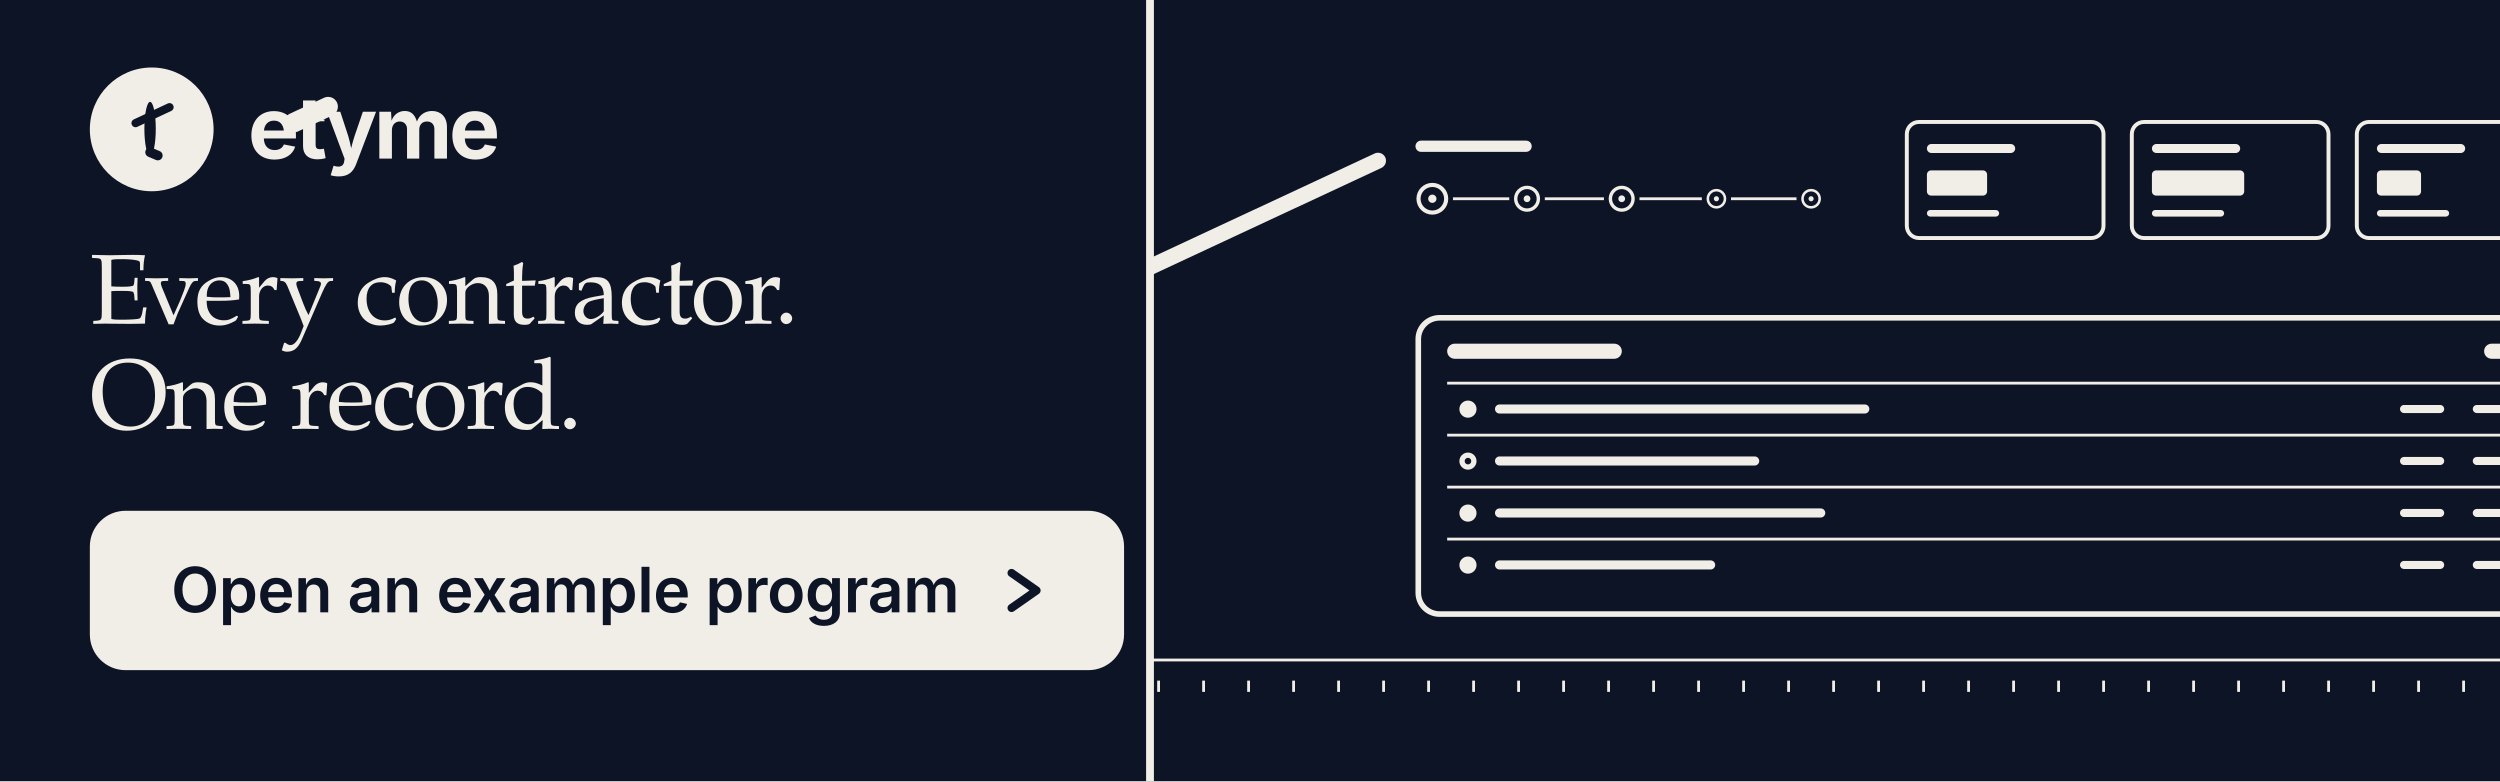
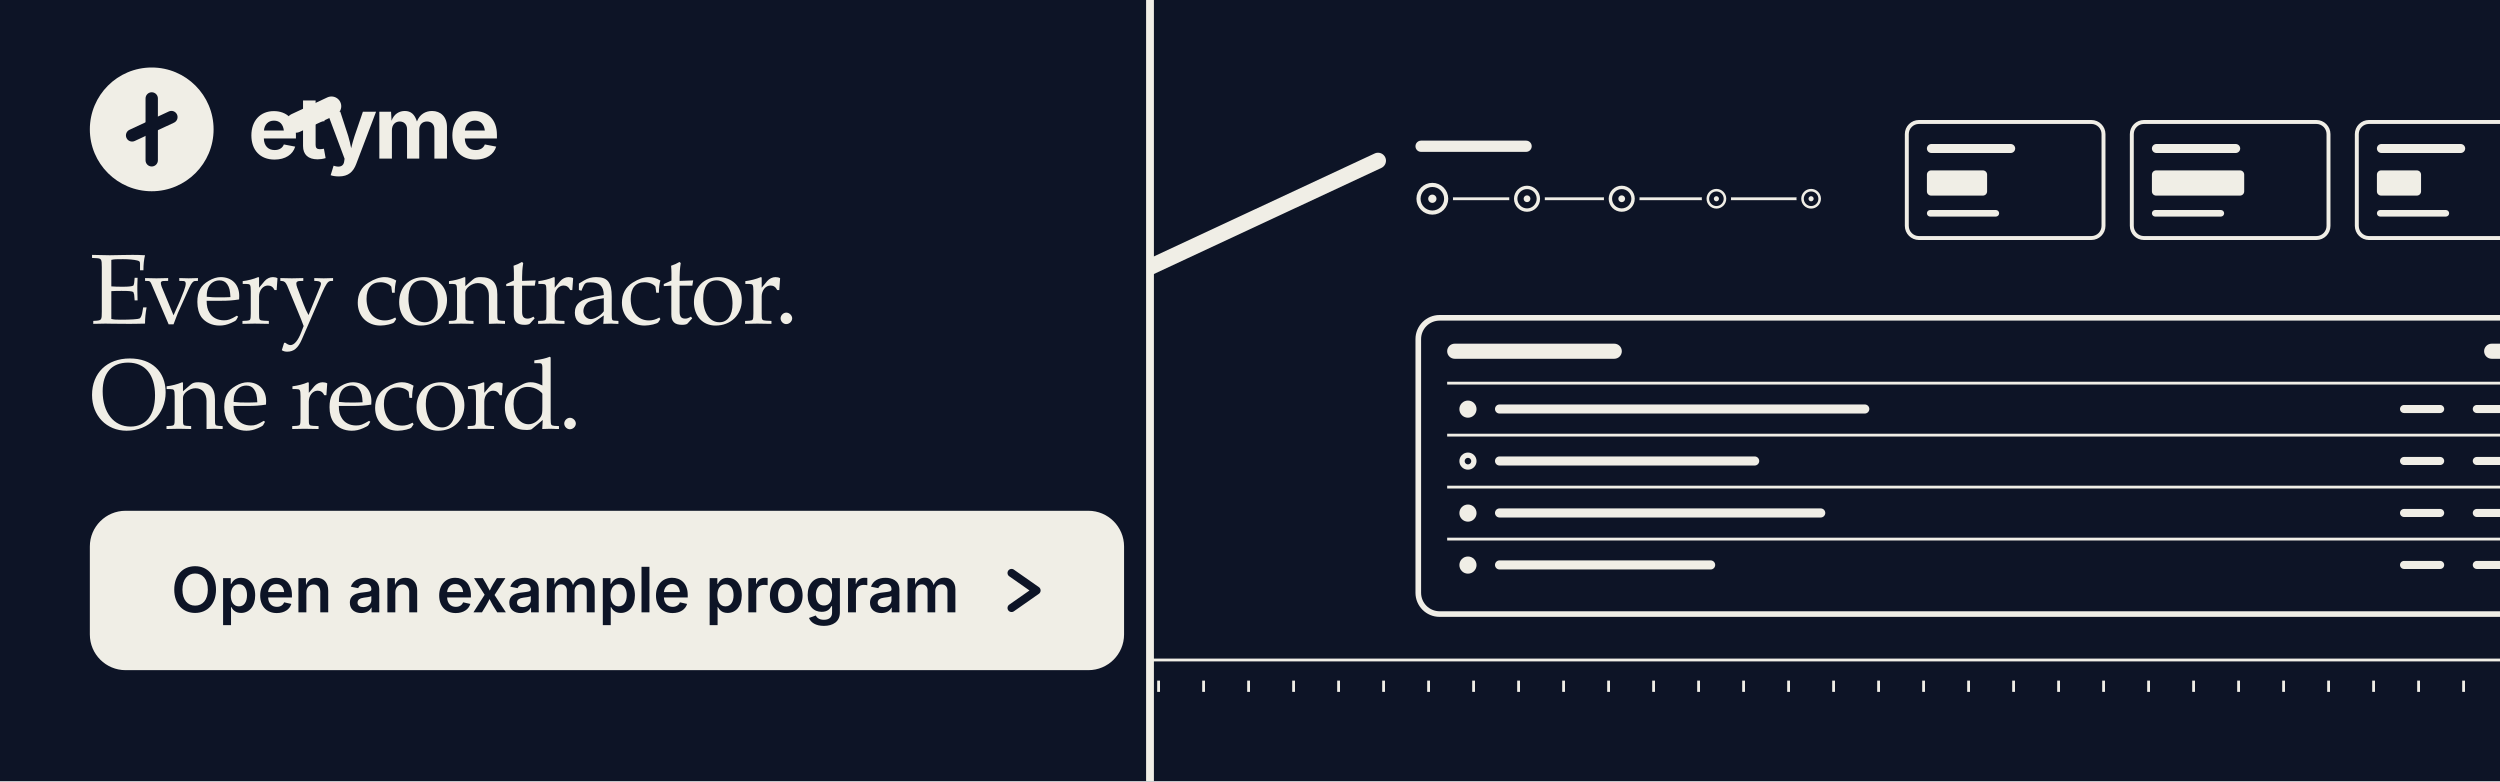
<svg xmlns="http://www.w3.org/2000/svg" width="320" height="100" viewBox="0 0 320 100" role="img" aria-label="Etyme — every contractor, every supplier, one record">
  <rect width="320" height="100" fill="#0D1426" />
  <clipPath id="c42">
    <rect x="147.2" y="0" width="172.8" height="100" />
  </clipPath>
  <g clip-path="url(#c42)">
    <g transform="translate(73.42,0) scale(0.12)">
      <rect x="0" y="702.5" width="2400" height="3" rx="0" fill="#F0EEE6" />
      <rect x="46.5" y="726" width="3" height="12" rx="0" fill="#F0EEE6" />
      <rect x="94.5" y="726" width="3" height="12" rx="0" fill="#F0EEE6" />
      <rect x="142.5" y="726" width="3" height="12" rx="0" fill="#F0EEE6" />
      <rect x="190.5" y="726" width="3" height="12" rx="0" fill="#F0EEE6" />
      <rect x="238.5" y="726" width="3" height="12" rx="0" fill="#F0EEE6" />
      <rect x="286.5" y="726" width="3" height="12" rx="0" fill="#F0EEE6" />
      <rect x="334.5" y="726" width="3" height="12" rx="0" fill="#F0EEE6" />
      <rect x="382.5" y="726" width="3" height="12" rx="0" fill="#F0EEE6" />
      <rect x="430.5" y="726" width="3" height="12" rx="0" fill="#F0EEE6" />
      <rect x="478.5" y="726" width="3" height="12" rx="0" fill="#F0EEE6" />
      <rect x="526.5" y="726" width="3" height="12" rx="0" fill="#F0EEE6" />
      <rect x="574.5" y="726" width="3" height="12" rx="0" fill="#F0EEE6" />
      <rect x="622.5" y="726" width="3" height="12" rx="0" fill="#F0EEE6" />
      <rect x="670.5" y="726" width="3" height="12" rx="0" fill="#F0EEE6" />
      <rect x="718.5" y="726" width="3" height="12" rx="0" fill="#F0EEE6" />
      <rect x="766.5" y="726" width="3" height="12" rx="0" fill="#F0EEE6" />
      <rect x="814.5" y="726" width="3" height="12" rx="0" fill="#F0EEE6" />
      <rect x="862.5" y="726" width="3" height="12" rx="0" fill="#F0EEE6" />
      <rect x="910.5" y="726" width="3" height="12" rx="0" fill="#F0EEE6" />
      <rect x="958.5" y="726" width="3" height="12" rx="0" fill="#F0EEE6" />
      <rect x="1006.5" y="726" width="3" height="12" rx="0" fill="#F0EEE6" />
      <rect x="1054.5" y="726" width="3" height="12" rx="0" fill="#F0EEE6" />
      <rect x="1102.5" y="726" width="3" height="12" rx="0" fill="#F0EEE6" />
      <rect x="1150.5" y="726" width="3" height="12" rx="0" fill="#F0EEE6" />
      <rect x="1198.5" y="726" width="3" height="12" rx="0" fill="#F0EEE6" />
      <rect x="1246.5" y="726" width="3" height="12" rx="0" fill="#F0EEE6" />
      <rect x="1294.5" y="726" width="3" height="12" rx="0" fill="#F0EEE6" />
      <rect x="1342.5" y="726" width="3" height="12" rx="0" fill="#F0EEE6" />
      <rect x="1390.5" y="726" width="3" height="12" rx="0" fill="#F0EEE6" />
      <rect x="1438.5" y="726" width="3" height="12" rx="0" fill="#F0EEE6" />
      <rect x="1486.5" y="726" width="3" height="12" rx="0" fill="#F0EEE6" />
      <rect x="1534.5" y="726" width="3" height="12" rx="0" fill="#F0EEE6" />
      <rect x="1582.5" y="726" width="3" height="12" rx="0" fill="#F0EEE6" />
      <rect x="1630.5" y="726" width="3" height="12" rx="0" fill="#F0EEE6" />
      <rect x="1678.5" y="726" width="3" height="12" rx="0" fill="#F0EEE6" />
      <rect x="1726.5" y="726" width="3" height="12" rx="0" fill="#F0EEE6" />
      <rect x="1774.5" y="726" width="3" height="12" rx="0" fill="#F0EEE6" />
      <rect x="1822.5" y="726" width="3" height="12" rx="0" fill="#F0EEE6" />
      <rect x="1870.5" y="726" width="3" height="12" rx="0" fill="#F0EEE6" />
      <rect x="1918.5" y="726" width="3" height="12" rx="0" fill="#F0EEE6" />
      <rect x="1966.5" y="726" width="3" height="12" rx="0" fill="#F0EEE6" />
      <rect x="2014.5" y="726" width="3" height="12" rx="0" fill="#F0EEE6" />
      <rect x="2062.5" y="726" width="3" height="12" rx="0" fill="#F0EEE6" />
      <rect x="2110.5" y="726" width="3" height="12" rx="0" fill="#F0EEE6" />
      <rect x="2158.5" y="726" width="3" height="12" rx="0" fill="#F0EEE6" />
      <rect x="2206.5" y="726" width="3" height="12" rx="0" fill="#F0EEE6" />
      <rect x="2254.5" y="726" width="3" height="12" rx="0" fill="#F0EEE6" />
      <rect x="2302.5" y="726" width="3" height="12" rx="0" fill="#F0EEE6" />
      <rect x="2350.5" y="726" width="3" height="12" rx="0" fill="#F0EEE6" />
      <rect x="80" y="148" width="118" height="12" rx="6" fill="#F0EEE6" />
      <circle cx="96" cy="208" r="9" fill="#F0EEE6" />
      <circle cx="146" cy="208" r="6.21" fill="none" stroke="#F0EEE6" stroke-width="5.58" />
      <circle cx="196" cy="208" r="6.21" fill="none" stroke="#F0EEE6" stroke-width="5.58" />
      <circle cx="246" cy="208" r="9" fill="#F0EEE6" />
      <circle cx="296" cy="208" r="9" fill="#F0EEE6" />
      <circle cx="96" cy="258" r="6.21" fill="none" stroke="#F0EEE6" stroke-width="5.58" />
      <circle cx="146" cy="258" r="9" fill="#F0EEE6" />
      <circle cx="196" cy="258" r="9" fill="#F0EEE6" />
      <circle cx="246" cy="258" r="6.21" fill="none" stroke="#F0EEE6" stroke-width="5.58" />
      <circle cx="296" cy="258" r="6.21" fill="none" stroke="#F0EEE6" stroke-width="5.58" />
      <circle cx="96" cy="308" r="9" fill="#F0EEE6" />
      <circle cx="146" cy="308" r="6.21" fill="none" stroke="#F0EEE6" stroke-width="5.58" />
      <circle cx="196" cy="308" r="6.21" fill="none" stroke="#F0EEE6" stroke-width="5.58" />
      <circle cx="246" cy="308" r="9" fill="#F0EEE6" />
      <circle cx="296" cy="308" r="6.21" fill="none" stroke="#F0EEE6" stroke-width="5.58" />
      <circle cx="96" cy="358" r="6.21" fill="none" stroke="#F0EEE6" stroke-width="5.58" />
      <circle cx="146" cy="358" r="9" fill="#F0EEE6" />
      <circle cx="196" cy="358" r="6.21" fill="none" stroke="#F0EEE6" stroke-width="5.58" />
      <circle cx="246" cy="358" r="6.21" fill="none" stroke="#F0EEE6" stroke-width="5.58" />
      <circle cx="296" cy="358" r="9" fill="#F0EEE6" />
      <rect x="80" y="418.5" width="200" height="3" rx="0" fill="#F0EEE6" />
      <rect x="80" y="444" width="142" height="10" rx="5" fill="#F0EEE6" />
      <rect x="80" y="470" width="90" height="10" rx="5" fill="#F0EEE6" />
      <path d="M297.95,432.59L858.05,171.41" fill="none" stroke="#F0EEE6" stroke-width="17" stroke-linecap="round" stroke-linejoin="round" />
      <rect x="898" y="150" width="124" height="12" rx="6" fill="#F0EEE6" />
      <rect x="916" y="210.5" width="404" height="3" rx="0" fill="#F0EEE6" />
      <circle cx="916" cy="212" r="22.06" fill="#0D1426" />
      <circle cx="916" cy="212" r="14.76" fill="none" stroke="#F0EEE6" stroke-width="4.41" />
      <circle cx="916" cy="212" r="4.41" fill="#F0EEE6" />
      <circle cx="1017" cy="212" r="19" fill="#0D1426" />
      <circle cx="1017" cy="212" r="12.1" fill="none" stroke="#F0EEE6" stroke-width="3.62" />
      <circle cx="1017" cy="212" r="3.62" fill="#F0EEE6" />
      <circle cx="1118" cy="212" r="19" fill="#0D1426" />
      <circle cx="1118" cy="212" r="12.1" fill="none" stroke="#F0EEE6" stroke-width="3.62" />
      <circle cx="1118" cy="212" r="3.62" fill="#F0EEE6" />
      <circle cx="1219" cy="212" r="15.61" fill="#0D1426" />
      <circle cx="1219" cy="212" r="9.15" fill="none" stroke="#F0EEE6" stroke-width="2.74" />
      <circle cx="1219" cy="212" r="2.74" fill="#F0EEE6" />
      <circle cx="1320" cy="212" r="15.61" fill="#0D1426" />
      <circle cx="1320" cy="212" r="9.15" fill="none" stroke="#F0EEE6" stroke-width="2.74" />
      <circle cx="1320" cy="212" r="2.74" fill="#F0EEE6" />
      <rect x="1420" y="128" width="214" height="128" rx="15.04" fill="#0D1426" />
      <rect x="1422.1" y="130.1" width="209.8" height="123.8" rx="12.94" fill="none" stroke="#F0EEE6" stroke-width="4.2" />
      <rect x="1443.54" y="153.6" width="94.16" height="9.6" rx="4.8" fill="#F0EEE6" />
      <rect x="1443.54" y="181.76" width="64.2" height="26.88" rx="4.48" fill="#F0EEE6" />
      <rect x="1443.54" y="224" width="77.04" height="7.04" rx="3.52" fill="#F0EEE6" />
      <rect x="1660" y="128" width="214" height="128" rx="15.04" fill="#0D1426" />
      <rect x="1662.1" y="130.1" width="209.8" height="123.8" rx="12.94" fill="none" stroke="#F0EEE6" stroke-width="4.2" />
      <rect x="1683.54" y="153.6" width="94.16" height="9.6" rx="4.8" fill="#F0EEE6" />
      <rect x="1683.54" y="181.76" width="98.44" height="26.88" rx="4.48" fill="#F0EEE6" />
      <rect x="1683.54" y="224" width="77.04" height="7.04" rx="3.52" fill="#F0EEE6" />
      <rect x="1900" y="128" width="214" height="128" rx="15.04" fill="#0D1426" />
      <rect x="1902.1" y="130.1" width="209.8" height="123.8" rx="12.94" fill="none" stroke="#F0EEE6" stroke-width="4.2" />
      <rect x="1923.54" y="153.6" width="94.16" height="9.6" rx="4.8" fill="#F0EEE6" />
      <rect x="1923.54" y="181.76" width="47.08" height="26.88" rx="4.48" fill="#F0EEE6" />
      <rect x="1923.54" y="224" width="77.04" height="7.04" rx="3.52" fill="#F0EEE6" />
      <rect x="898" y="336" width="1242" height="322" rx="25.71" fill="#0D1426" />
      <rect x="901" y="339" width="1236" height="316" rx="22.71" fill="none" stroke="#F0EEE6" stroke-width="6" />
      <rect x="931.81" y="366.59" width="186.3" height="16.1" rx="8.05" fill="#F0EEE6" />
      <rect x="2037.88" y="366.59" width="68.31" height="16.1" rx="8.05" fill="#F0EEE6" />
      <rect x="931.81" y="407.19" width="1174.38" height="3" rx="0" fill="#F0EEE6" />
      <circle cx="953.99" cy="436.41" r="9.15" fill="#F0EEE6" />
      <rect x="982.82" y="431.42" width="399.29" height="9.7" rx="4.85" fill="#F0EEE6" />
      <rect x="2025.8" y="431.98" width="80.39" height="8.59" rx="4.3" fill="#F0EEE6" />
      <rect x="1948.17" y="431.98" width="47.13" height="8.59" rx="4.3" fill="#F0EEE6" />
      <rect x="931.81" y="462.64" width="1174.38" height="3" rx="0" fill="#F0EEE6" />
      <circle cx="953.99" cy="491.86" r="6.31" fill="none" stroke="#F0EEE6" stroke-width="5.67" />
      <rect x="982.82" y="486.87" width="281.85" height="9.7" rx="4.85" fill="#F0EEE6" />
      <rect x="2025.8" y="487.42" width="80.39" height="8.59" rx="4.3" fill="#F0EEE6" />
      <rect x="1948.17" y="487.42" width="47.13" height="8.59" rx="4.3" fill="#F0EEE6" />
      <rect x="931.81" y="518.08" width="1174.38" height="3" rx="0" fill="#F0EEE6" />
      <circle cx="953.99" cy="547.3" r="9.15" fill="#F0EEE6" />
      <rect x="982.82" y="542.31" width="352.31" height="9.7" rx="4.85" fill="#F0EEE6" />
      <rect x="2025.8" y="542.87" width="80.39" height="8.59" rx="4.3" fill="#F0EEE6" />
      <rect x="1948.17" y="542.87" width="47.13" height="8.59" rx="4.3" fill="#F0EEE6" />
      <rect x="931.81" y="573.52" width="1174.38" height="3" rx="0" fill="#F0EEE6" />
      <circle cx="953.99" cy="602.75" r="9.15" fill="#F0EEE6" />
      <rect x="982.82" y="597.76" width="234.88" height="9.7" rx="4.85" fill="#F0EEE6" />
      <rect x="2025.8" y="598.31" width="80.39" height="8.59" rx="4.3" fill="#F0EEE6" />
      <rect x="1948.17" y="598.31" width="47.13" height="8.59" rx="4.3" fill="#F0EEE6" />
      <circle cx="2278" cy="252" r="44" fill="#F0EEE6" />
-       <rect x="2272.77" y="232.43" width="8.13" height="38.33" rx="19.17" fill="#0D1426" />
-       <path d="M2276.84,268.26L2282.36,270.59" fill="none" stroke="#0D1426" stroke-width="6.85" stroke-linecap="round" stroke-linejoin="round" />
-       <path d="M2266.47,247.54L2290.69,236.25" fill="none" stroke="#0D1426" stroke-width="5.81" stroke-linecap="round" stroke-linejoin="round" />
+       <rect x="2273.6" y="225.6" width="8.8" height="52.8" rx="4.4" fill="#0D1426" />
+       <rect x="2258.2" y="245.4" width="39.6" height="8.8" rx="4.4" fill="#0D1426" transform="rotate(-25 2278 249.8)" />
      <rect x="2222" y="614" width="30" height="90" rx="9" fill="#F0EEE6" />
      <rect x="2266" y="552" width="30" height="152" rx="9" fill="#F0EEE6" />
      <rect x="2310" y="490" width="30" height="214" rx="9" fill="#F0EEE6" />
      <circle cx="430" cy="557.8" r="25.8" fill="#F0EEE6" />
      <rect x="393.88" y="604.24" width="72.24" height="99.76" rx="24.56" fill="#F0EEE6" />
      <circle cx="532" cy="588.4" r="20.4" fill="#F0EEE6" />
      <rect x="503.44" y="625.12" width="57.12" height="78.88" rx="19.42" fill="#F0EEE6" />
    </g>
  </g>
  <rect x="146.7" y="0" width="1" height="100" rx="0" fill="#F0EEE6" />
  <circle cx="19.42" cy="16.56" r="7.92" fill="#F0EEE6" />
-   <rect x="18.48" y="13.04" width="1.46" height="6.9" rx="3.45" fill="#0D1426" />
-   <path d="M19.21,19.49L20.2,19.91" fill="none" stroke="#0D1426" stroke-width="1.23" stroke-linecap="round" stroke-linejoin="round" />
-   <path d="M17.35,15.76L21.7,13.72" fill="none" stroke="#0D1426" stroke-width="1.05" stroke-linecap="round" stroke-linejoin="round" />
+   <rect x="18.63" y="11.81" width="1.58" height="9.5" rx="0.79" fill="#0D1426" />
+   <rect x="15.86" y="15.37" width="7.13" height="1.58" rx="0.79" fill="#0D1426" transform="rotate(-25 19.42 16.16)" />
  <text x="31.74" y="20.3" font-family="Inter,system-ui,-apple-system,'Helvetica Neue',Arial,sans-serif" font-size="11" font-weight="700" letter-spacing="-0.44" fill="#F0EEE6" text-anchor="start">etyme</text>
  <rect x="37.85" y="13.98" width="0.99" height="1.3" rx="0" fill="#0D1426" />
  <rect x="40.28" y="13.98" width="1.54" height="1.3" rx="0" fill="#0D1426" />
-   <path d="M37.62,15.69L42,13.65" fill="none" stroke="#F0EEE6" stroke-width="2.5" stroke-linecap="round" stroke-linejoin="round" />
+   <path d="M37.85,15.74L42.43,13.6" fill="none" stroke="#F0EEE6" stroke-width="2.5" stroke-linecap="round" stroke-linejoin="round" />
  <text x="11.5" y="41.42" font-family="'Iowan Old Style','Palatino Linotype',Palatino,Georgia,Gelasio,serif" font-size="12.7" font-weight="400" letter-spacing="-0.25" fill="#F0EEE6" text-anchor="start">Every contractor.</text>
  <text x="11.5" y="54.88" font-family="'Iowan Old Style','Palatino Linotype',Palatino,Georgia,Gelasio,serif" font-size="12.7" font-weight="400" letter-spacing="-0.25" fill="#F0EEE6" text-anchor="start">One record.</text>
  <rect x="11.5" y="65.38" width="132.38" height="20.4" rx="4.57" fill="#F0EEE6" />
  <text x="21.9" y="78.38" font-family="Inter,system-ui,-apple-system,'Helvetica Neue',Arial,sans-serif" font-size="8" font-weight="600" letter-spacing="-0.04" fill="#0D1426" text-anchor="start">Open an example program</text>
  <path d="M129.48,73.34L132.68,75.58L129.48,77.82" fill="none" stroke="#0D1426" stroke-width="1.04" stroke-linecap="round" stroke-linejoin="round" />
</svg>
